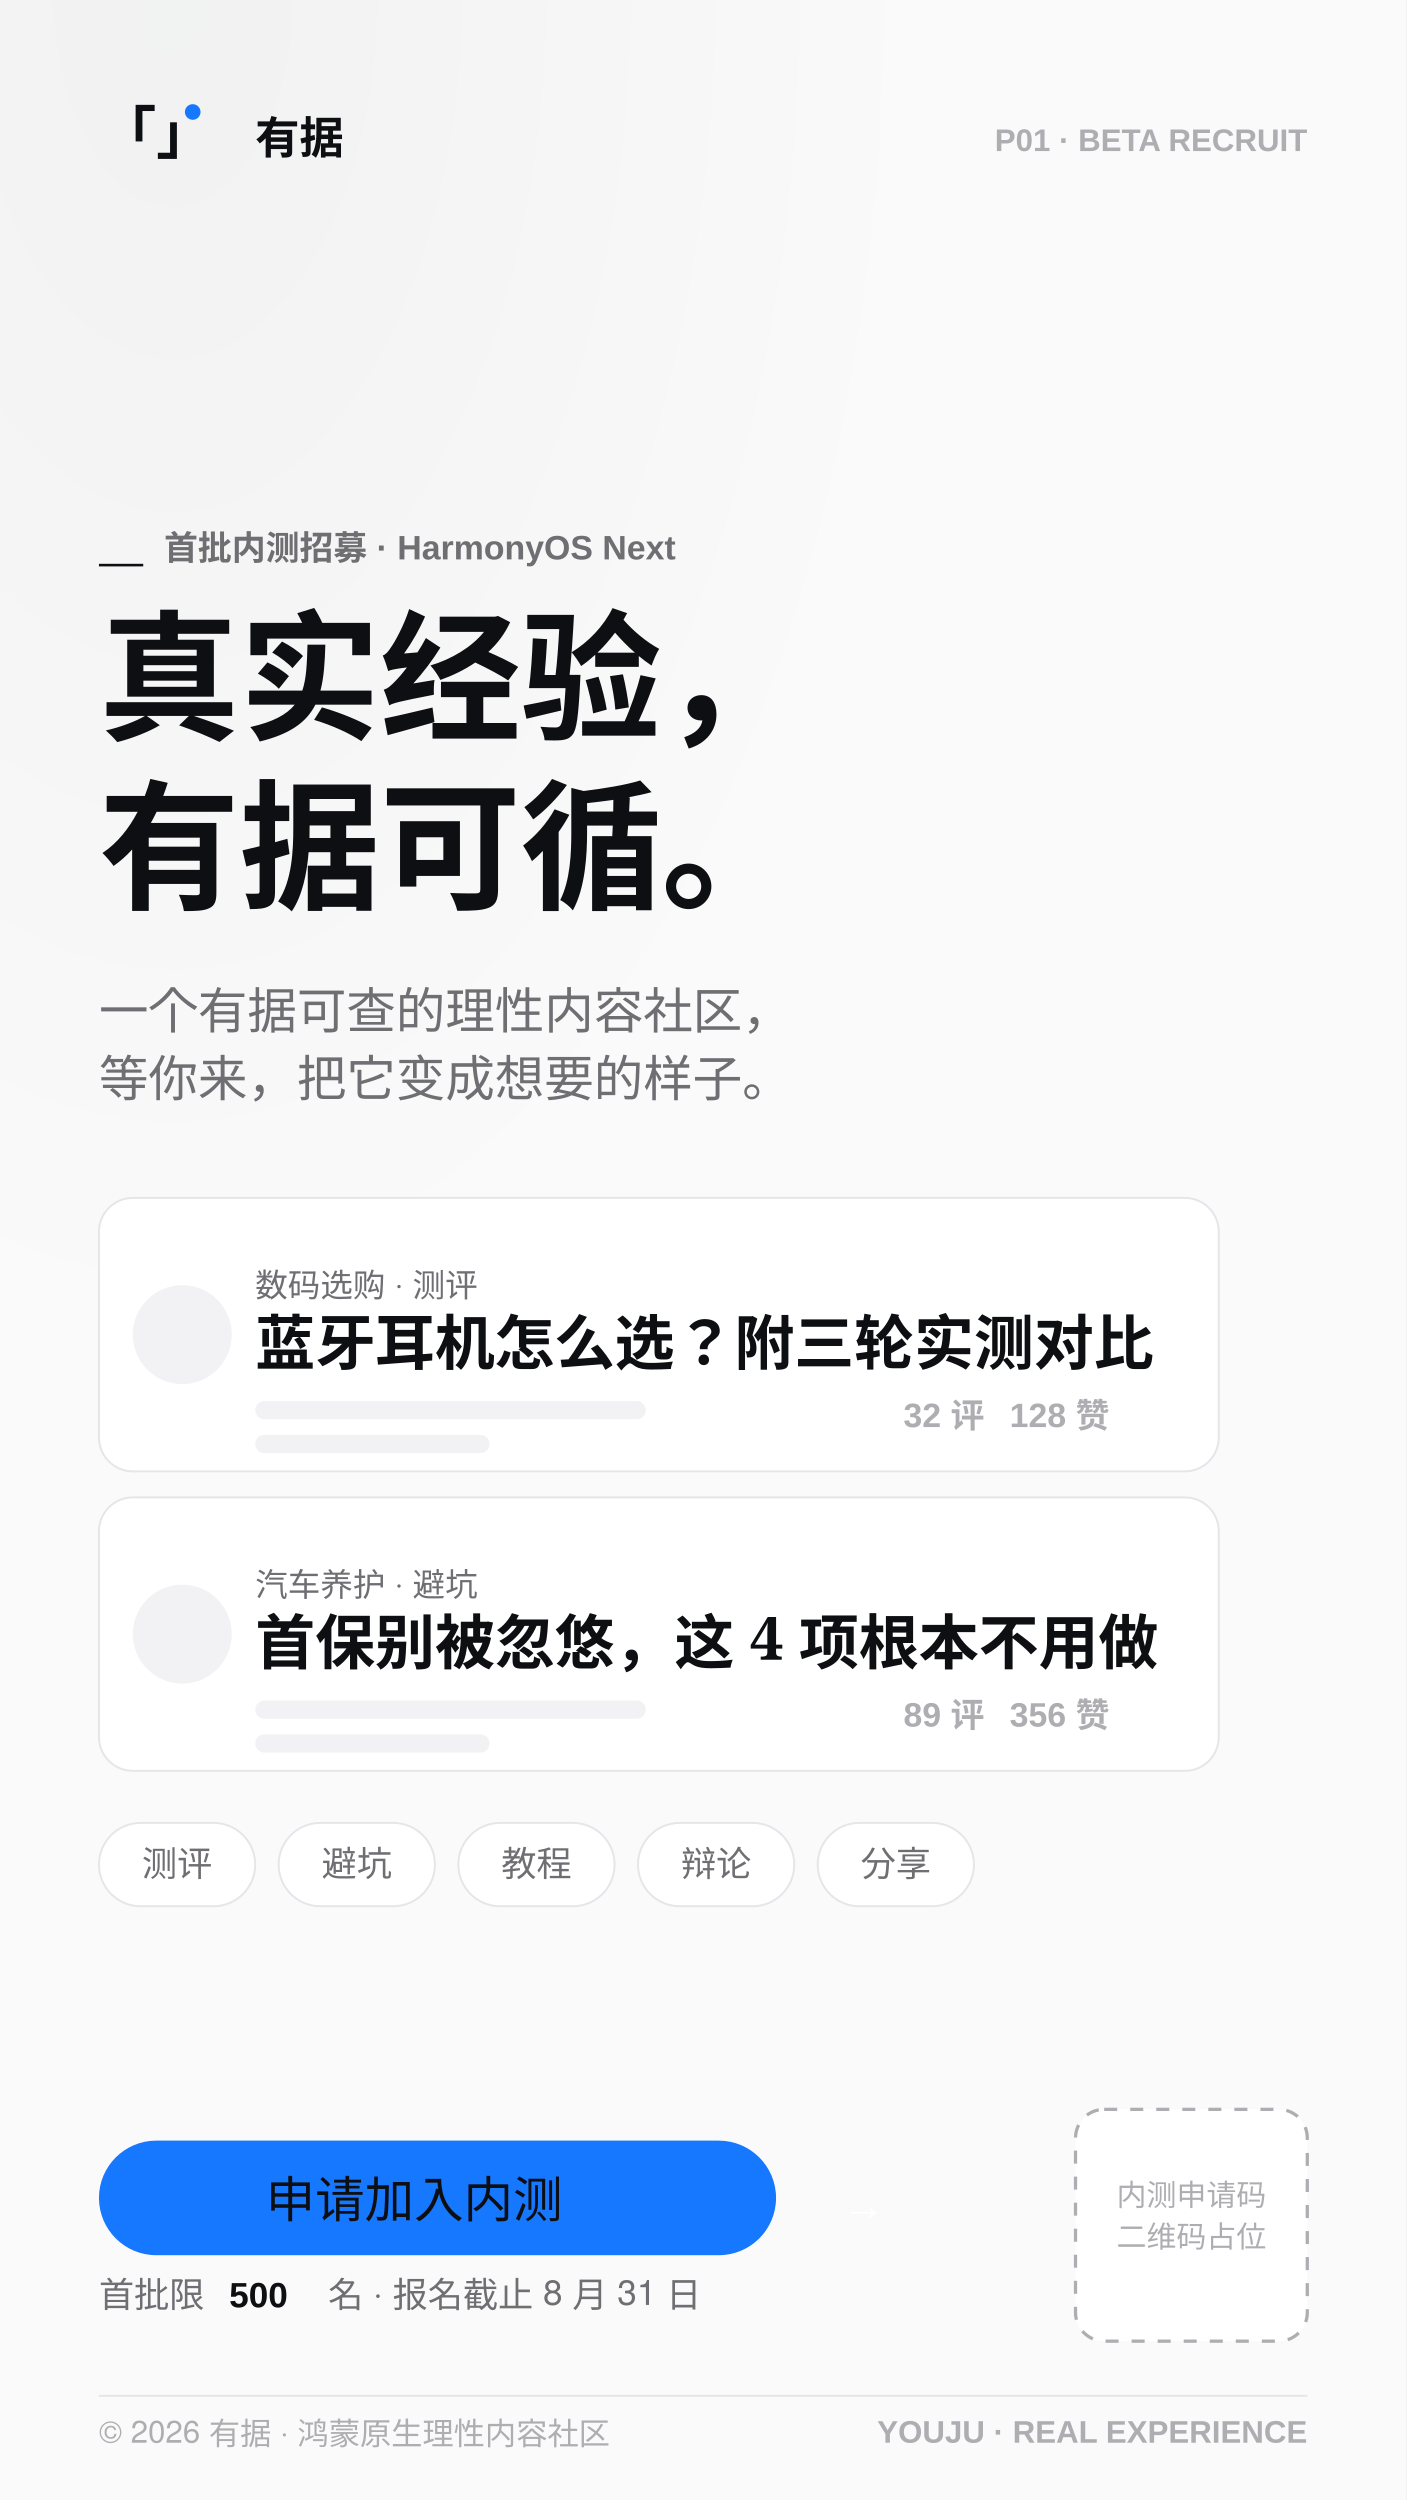
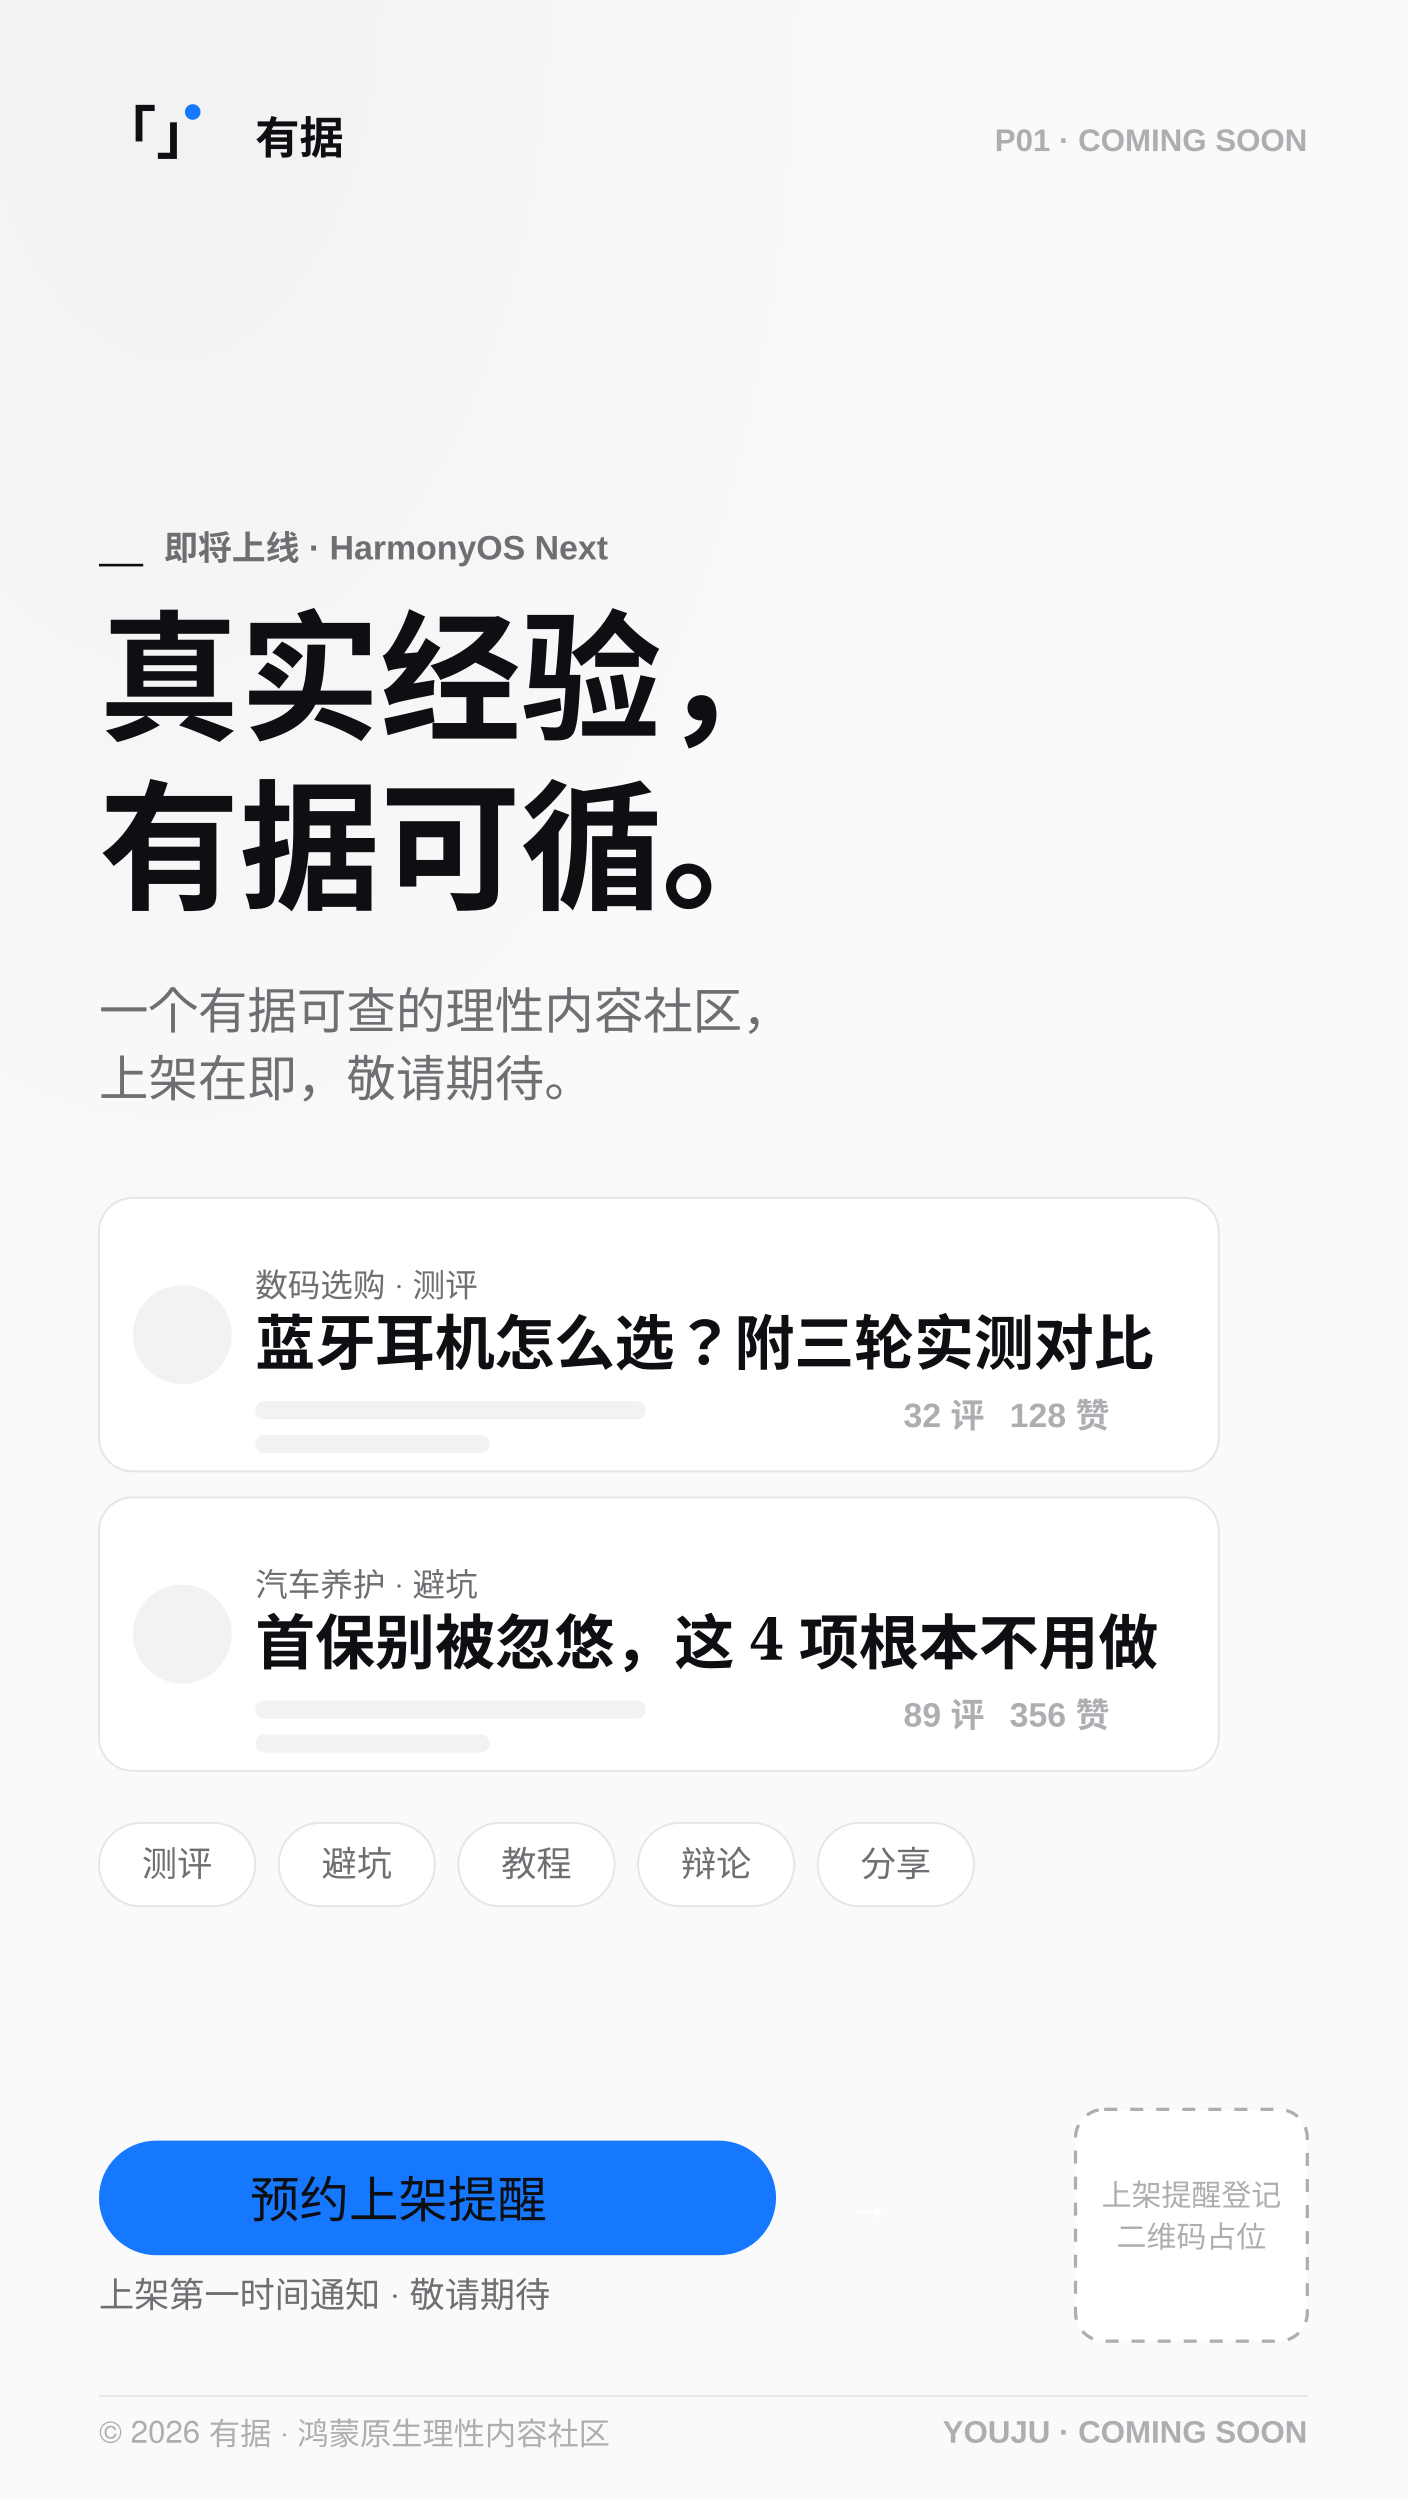
<svg xmlns="http://www.w3.org/2000/svg" width="1080" height="1920" viewBox="0 0 1080 1920">
  <rect width="1080" height="1920" fill="#FAFAFA" />
  <rect width="1080" height="1920" fill="url(#g)" opacity="1" />
  <defs>
    <radialGradient id="g" cx="12%" cy="0%" r="90%">
      <stop offset="0%" stop-color="#0D0F12" stop-opacity="0.035" />
      <stop offset="60%" stop-color="#0D0F12" stop-opacity="0" />
    </radialGradient>
  </defs>
  <g>
    <g>
      <text x="76" y="118" font-family="Songti SC, Noto Serif SC, serif" font-size="44" font-weight="900" fill="#0D0F12" text-anchor="start">「」</text>
      <circle cx="148" cy="86" r="6" fill="#1677FF" />
      <text x="196" y="118" font-family="Songti SC, Noto Serif SC, serif" font-size="34" font-weight="700" fill="#0D0F12" text-anchor="start">有据</text>
-       <text x="1004" y="116" font-family="&quot;Helvetica Neue&quot;, Arial, sans-serif" font-size="24" font-weight="600" fill="#AEAEB2" text-anchor="end">P01 · BETA RECRUIT</text>
+       <text x="1004" y="116" font-family="&quot;Helvetica Neue&quot;, Arial, sans-serif" font-size="24" font-weight="600" fill="#AEAEB2" text-anchor="end">P01 · COMING SOON</text>
    </g>
    <g>
      <line x1="76" y1="434" x2="110" y2="434" stroke="#0D0F12" stroke-width="2" />
-       <text x="126" y="430" font-family="&quot;Helvetica Neue&quot;, Arial, sans-serif" font-size="26" font-weight="600" fill="#6E6E73" text-anchor="start">首批内测招募 · HarmonyOS Next</text>
+       <text x="126" y="430" font-family="&quot;Helvetica Neue&quot;, Arial, sans-serif" font-size="26" font-weight="600" fill="#6E6E73" text-anchor="start">即将上线 · HarmonyOS Next</text>
    </g>
    <text x="76" y="560" font-family="Songti SC, Noto Serif SC, serif" font-size="108" font-weight="900" fill="#0D0F12" text-anchor="start">真实经验，</text>
    <text x="76" y="690" font-family="Songti SC, Noto Serif SC, serif" font-size="108" font-weight="900" fill="#0D0F12" text-anchor="start">有据可循。</text>
    <text x="76" y="790" font-family="PingFang SC, Noto Sans SC, &quot;Helvetica Neue&quot;, sans-serif" font-size="38" font-weight="300" fill="#6E6E73" text-anchor="start">一个有据可查的理性内容社区，</text>
-     <text x="76" y="842" font-family="PingFang SC, Noto Sans SC, &quot;Helvetica Neue&quot;, sans-serif" font-size="38" font-weight="300" fill="#6E6E73" text-anchor="start">等你来，把它变成想要的样子。</text>
+     <text x="76" y="842" font-family="PingFang SC, Noto Sans SC, &quot;Helvetica Neue&quot;, sans-serif" font-size="38" font-weight="300" fill="#6E6E73" text-anchor="start">上架在即，敬请期待。</text>
    <g>
      <rect x="76" y="920" width="860" height="210" rx="26" fill="#FFFFFF" stroke="#E5E5EA" stroke-width="1.5" />
      <circle cx="140" cy="1025" r="38" fill="#F2F2F5" />
      <text x="196" y="996" font-family="PingFang SC, Noto Sans SC, &quot;Helvetica Neue&quot;, sans-serif" font-size="25" font-weight="400" fill="#6E6E73" text-anchor="start">数码选购 · 测评</text>
      <text x="196" y="1048" font-family="Songti SC, Noto Serif SC, serif" font-size="46" font-weight="700" fill="#0D0F12" text-anchor="start">蓝牙耳机怎么选？附三轮实测对比</text>
      <rect x="196" y="1076" width="300" height="14" rx="7" fill="#F2F2F5" stroke="none" stroke-width="0" />
      <rect x="196" y="1102" width="180" height="14" rx="7" fill="#F2F2F5" stroke="none" stroke-width="0" />
      <text x="852" y="1096" font-family="&quot;Helvetica Neue&quot;, Arial, sans-serif" font-size="26" font-weight="600" fill="#AEAEB2" text-anchor="end">128 赞</text>
      <text x="756" y="1096" font-family="&quot;Helvetica Neue&quot;, Arial, sans-serif" font-size="26" font-weight="600" fill="#AEAEB2" text-anchor="end">32 评</text>
    </g>
    <g>
      <rect x="76" y="1150" width="860" height="210" rx="26" fill="#FFFFFF" stroke="#E5E5EA" stroke-width="1.5" />
      <circle cx="140" cy="1255" r="38" fill="#F2F2F5" />
      <text x="196" y="1226" font-family="PingFang SC, Noto Sans SC, &quot;Helvetica Neue&quot;, sans-serif" font-size="25" font-weight="400" fill="#6E6E73" text-anchor="start">汽车养护 · 避坑</text>
      <text x="196" y="1278" font-family="Songti SC, Noto Serif SC, serif" font-size="46" font-weight="700" fill="#0D0F12" text-anchor="start">首保别被忽悠，这 4 项根本不用做</text>
      <rect x="196" y="1306" width="300" height="14" rx="7" fill="#F2F2F5" stroke="none" stroke-width="0" />
      <rect x="196" y="1332" width="180" height="14" rx="7" fill="#F2F2F5" stroke="none" stroke-width="0" />
      <text x="852" y="1326" font-family="&quot;Helvetica Neue&quot;, Arial, sans-serif" font-size="26" font-weight="600" fill="#AEAEB2" text-anchor="end">356 赞</text>
      <text x="756" y="1326" font-family="&quot;Helvetica Neue&quot;, Arial, sans-serif" font-size="26" font-weight="600" fill="#AEAEB2" text-anchor="end">89 评</text>
    </g>
    <g>
      <rect x="76" y="1400" width="120" height="64" rx="32" fill="#FFFFFF" stroke="#E5E5EA" stroke-width="1.5" />
      <text x="136" y="1441" font-family="PingFang SC, Noto Sans SC, &quot;Helvetica Neue&quot;, sans-serif" font-size="27" font-weight="400" fill="#6E6E73" text-anchor="middle">测评</text>
      <rect x="214" y="1400" width="120" height="64" rx="32" fill="#FFFFFF" stroke="#E5E5EA" stroke-width="1.5" />
      <text x="274" y="1441" font-family="PingFang SC, Noto Sans SC, &quot;Helvetica Neue&quot;, sans-serif" font-size="27" font-weight="400" fill="#6E6E73" text-anchor="middle">避坑</text>
      <rect x="352" y="1400" width="120" height="64" rx="32" fill="#FFFFFF" stroke="#E5E5EA" stroke-width="1.5" />
      <text x="412" y="1441" font-family="PingFang SC, Noto Sans SC, &quot;Helvetica Neue&quot;, sans-serif" font-size="27" font-weight="400" fill="#6E6E73" text-anchor="middle">教程</text>
      <rect x="490" y="1400" width="120" height="64" rx="32" fill="#FFFFFF" stroke="#E5E5EA" stroke-width="1.5" />
      <text x="550" y="1441" font-family="PingFang SC, Noto Sans SC, &quot;Helvetica Neue&quot;, sans-serif" font-size="27" font-weight="400" fill="#6E6E73" text-anchor="middle">辩论</text>
      <rect x="628" y="1400" width="120" height="64" rx="32" fill="#FFFFFF" stroke="#E5E5EA" stroke-width="1.5" />
      <text x="688" y="1441" font-family="PingFang SC, Noto Sans SC, &quot;Helvetica Neue&quot;, sans-serif" font-size="27" font-weight="400" fill="#6E6E73" text-anchor="middle">分享</text>
    </g>
    <g>
      <g>
        <rect x="76" y="1644" width="520" height="88" rx="44" fill="#1677FF" stroke="none" stroke-width="0" />
-         <text x="204" y="1703" font-family="PingFang SC, Noto Sans SC, &quot;Helvetica Neue&quot;, sans-serif" font-size="38" font-weight="500" fill="#0D0F12" text-anchor="start">申请加入内测</text>
-         <text x="646" y="1705" font-family="&quot;Helvetica Neue&quot;, Arial, sans-serif" font-size="34" font-weight="600" fill="#FFFFFF" text-anchor="start">→</text>
+         <text x="192" y="1703" font-family="PingFang SC, Noto Sans SC, &quot;Helvetica Neue&quot;, sans-serif" font-size="38" font-weight="500" fill="#0D0F12" text-anchor="start">预约上架提醒</text>
+         <text x="650" y="1705" font-family="&quot;Helvetica Neue&quot;, Arial, sans-serif" font-size="34" font-weight="600" fill="#FFFFFF" text-anchor="start">→</text>
      </g>
      <g>
-         <text x="76" y="1772" font-family="PingFang SC, Noto Sans SC, &quot;Helvetica Neue&quot;, sans-serif" font-size="27" font-weight="400" fill="#6E6E73" text-anchor="start">首批限 </text>
-         <text x="176" y="1772" font-family="&quot;Helvetica Neue&quot;, Arial, sans-serif" font-size="27" font-weight="800" fill="#0D0F12" text-anchor="start">500</text>
-         <text x="252" y="1772" font-family="PingFang SC, Noto Sans SC, &quot;Helvetica Neue&quot;, sans-serif" font-size="27" font-weight="400" fill="#6E6E73" text-anchor="start"> 名 · 报名截止 8 月 31 日</text>
+         <text x="76" y="1772" font-family="PingFang SC, Noto Sans SC, &quot;Helvetica Neue&quot;, sans-serif" font-size="27" font-weight="400" fill="#6E6E73" text-anchor="start">上架第一时间通知 · 敬请期待</text>
      </g>
      <g>
        <rect x="826" y="1620" width="178" height="178" rx="22" fill="#FFFFFF" stroke="#AEAEB2" stroke-width="2.5" stroke-dasharray="10 10" />
-         <text x="915" y="1694" font-family="PingFang SC, Noto Sans SC, &quot;Helvetica Neue&quot;, sans-serif" font-size="23" font-weight="400" fill="#AEAEB2" text-anchor="middle">内测申请码</text>
+         <text x="915" y="1694" font-family="PingFang SC, Noto Sans SC, &quot;Helvetica Neue&quot;, sans-serif" font-size="23" font-weight="400" fill="#AEAEB2" text-anchor="middle">上架提醒登记</text>
        <text x="915" y="1726" font-family="PingFang SC, Noto Sans SC, &quot;Helvetica Neue&quot;, sans-serif" font-size="23" font-weight="400" fill="#AEAEB2" text-anchor="middle">二维码占位</text>
      </g>
      <g>
        <line x1="76" y1="1840" x2="1004" y2="1840" stroke="#E5E5EA" stroke-width="1.5" />
        <text x="76" y="1876" font-family="PingFang SC, Noto Sans SC, &quot;Helvetica Neue&quot;, sans-serif" font-size="24" font-weight="400" fill="#AEAEB2" text-anchor="start">© 2026 有据 · 鸿蒙原生理性内容社区</text>
-         <text x="1004" y="1876" font-family="&quot;Helvetica Neue&quot;, Arial, sans-serif" font-size="24" font-weight="600" fill="#AEAEB2" text-anchor="end">YOUJU · REAL EXPERIENCE</text>
+         <text x="1004" y="1876" font-family="&quot;Helvetica Neue&quot;, Arial, sans-serif" font-size="24" font-weight="600" fill="#AEAEB2" text-anchor="end">YOUJU · COMING SOON</text>
      </g>
    </g>
  </g>
</svg>
